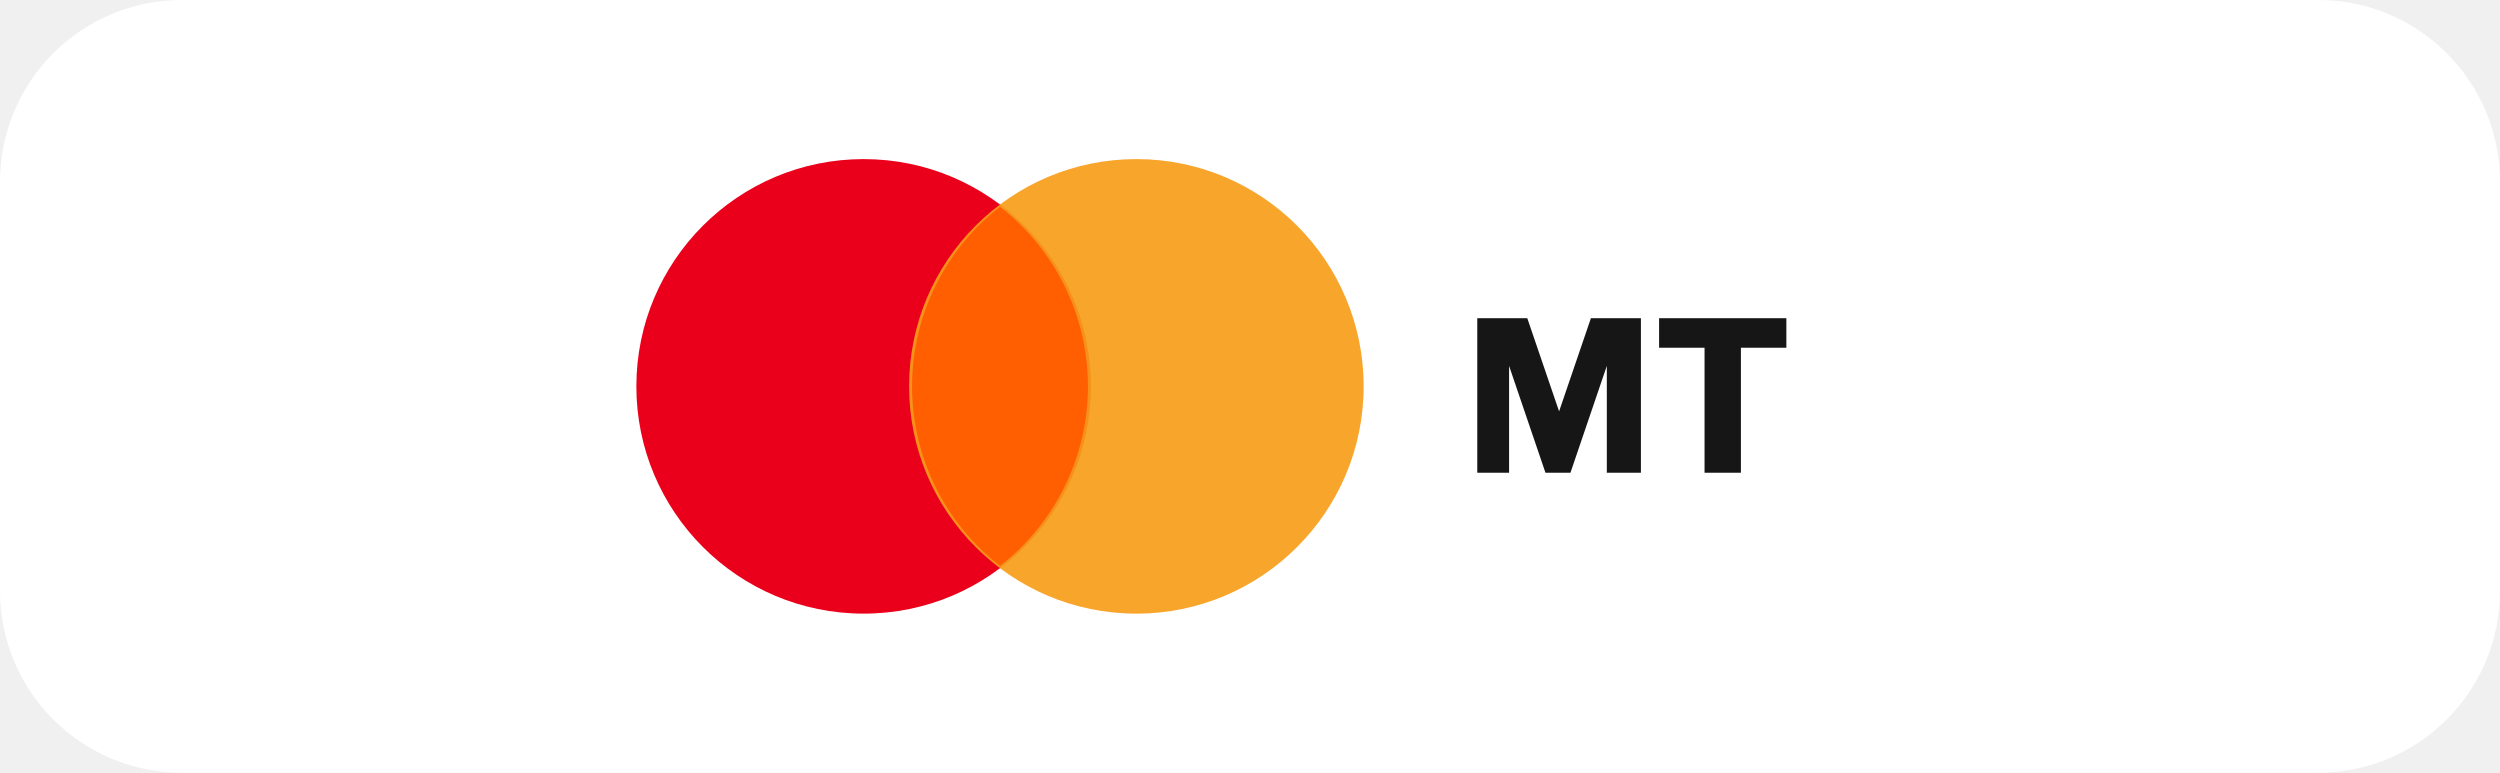
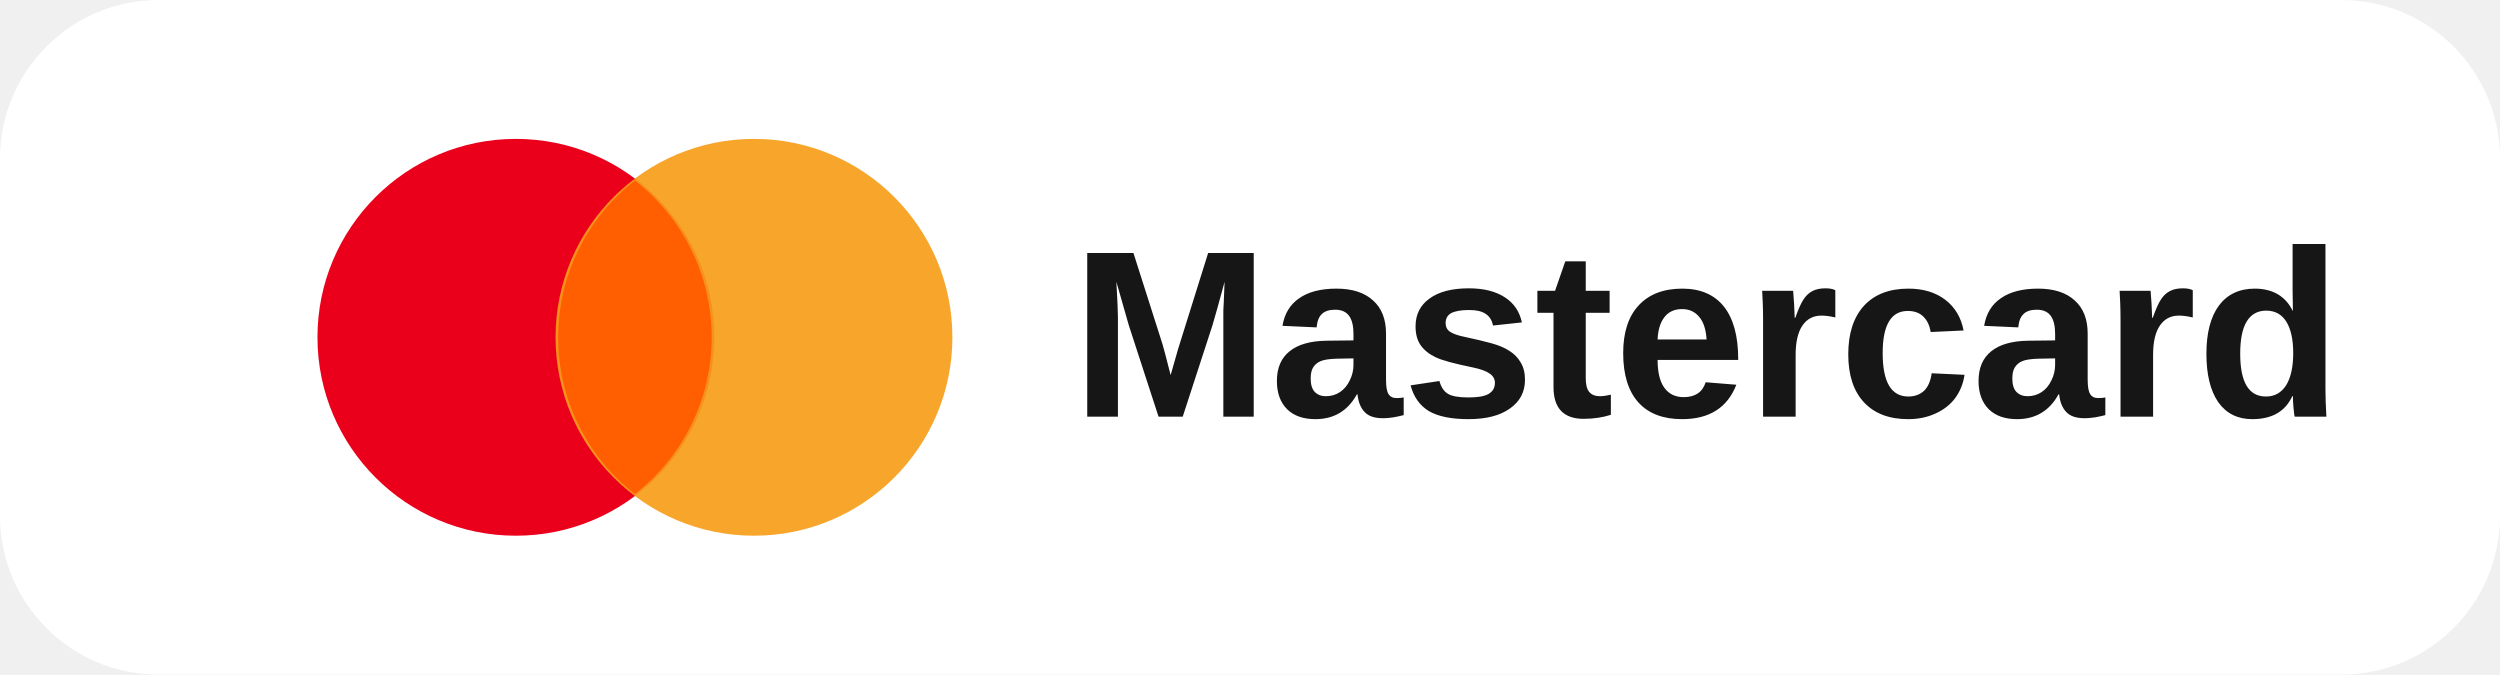
- <svg xmlns="http://www.w3.org/2000/svg" width="110" height="34" viewBox="0 0 110 34" role="img" aria-labelledby="title">
-   <rect width="110" height="34" rx="8" fill="#ffffff" />
-   <circle cx="38" cy="17" r="10" fill="#EB001B" />
-   <circle cx="50" cy="17" r="10" fill="#F79E1B" fill-opacity=".92" />
-   <path d="M44 9.1a10 10 0 0 1 0 15.8 10 10 0 0 1 0-15.8Z" fill="#FF5F00" />
-   <path d="M65 14h2.2l1.4 4.1L70 14h2.2v6.8h-1.5v-4.7l-1.6 4.7H68l-1.6-4.7v4.7H65V14Zm10 1.3h-2V14h5.6v1.3h-2v5.5H75v-5.5Z" fill="#161616" />
+ <svg xmlns="http://www.w3.org/2000/svg" width="126" height="34" viewBox="0 0 126 34" role="img" aria-labelledby="title">
+   <rect width="126" height="34" rx="8" fill="#ffffff" />
+   <circle cx="26" cy="17" r="10" fill="#EB001B" />
+   <circle cx="38" cy="17" r="10" fill="#F79E1B" fill-opacity=".92" />
+   <path d="M32 9.1a10 10 0 0 1 0 15.8 10 10 0 0 1 0-15.8Z" fill="#FF5F00" />
+   <text x="54" y="21" font-family="Arial, Helvetica, sans-serif" font-size="12" font-weight="700" fill="#161616">Mastercard</text>
</svg>
